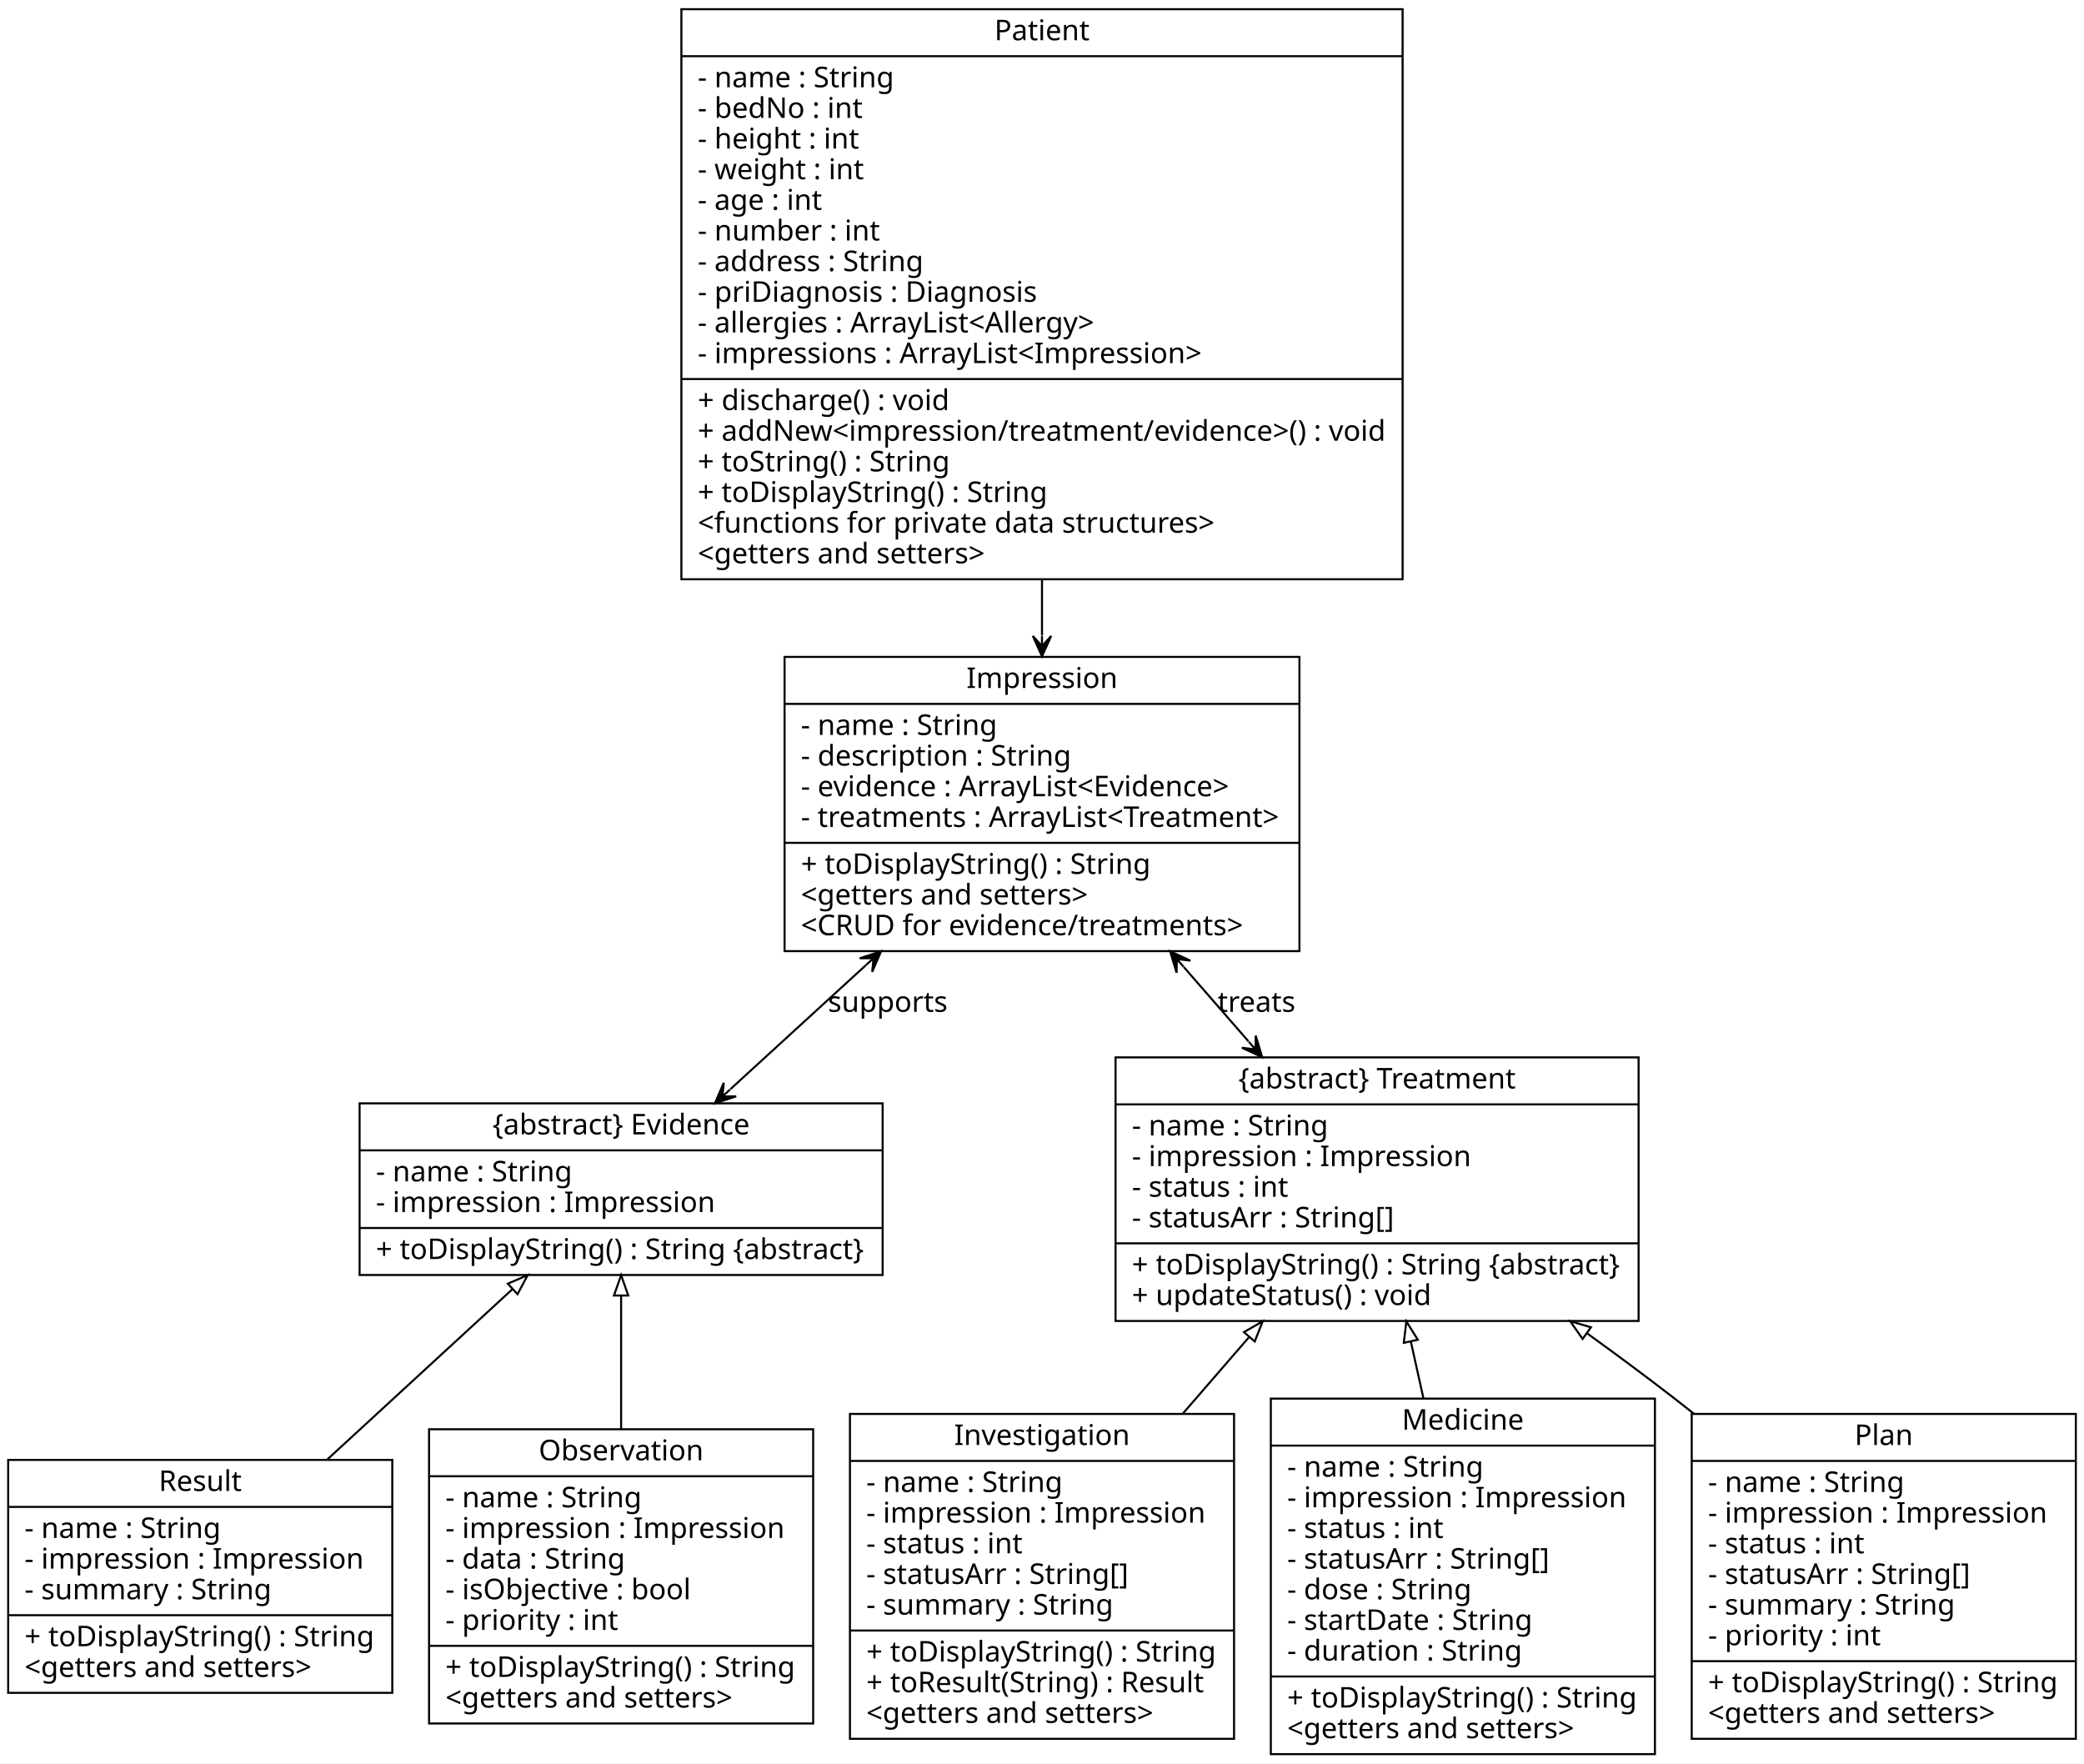
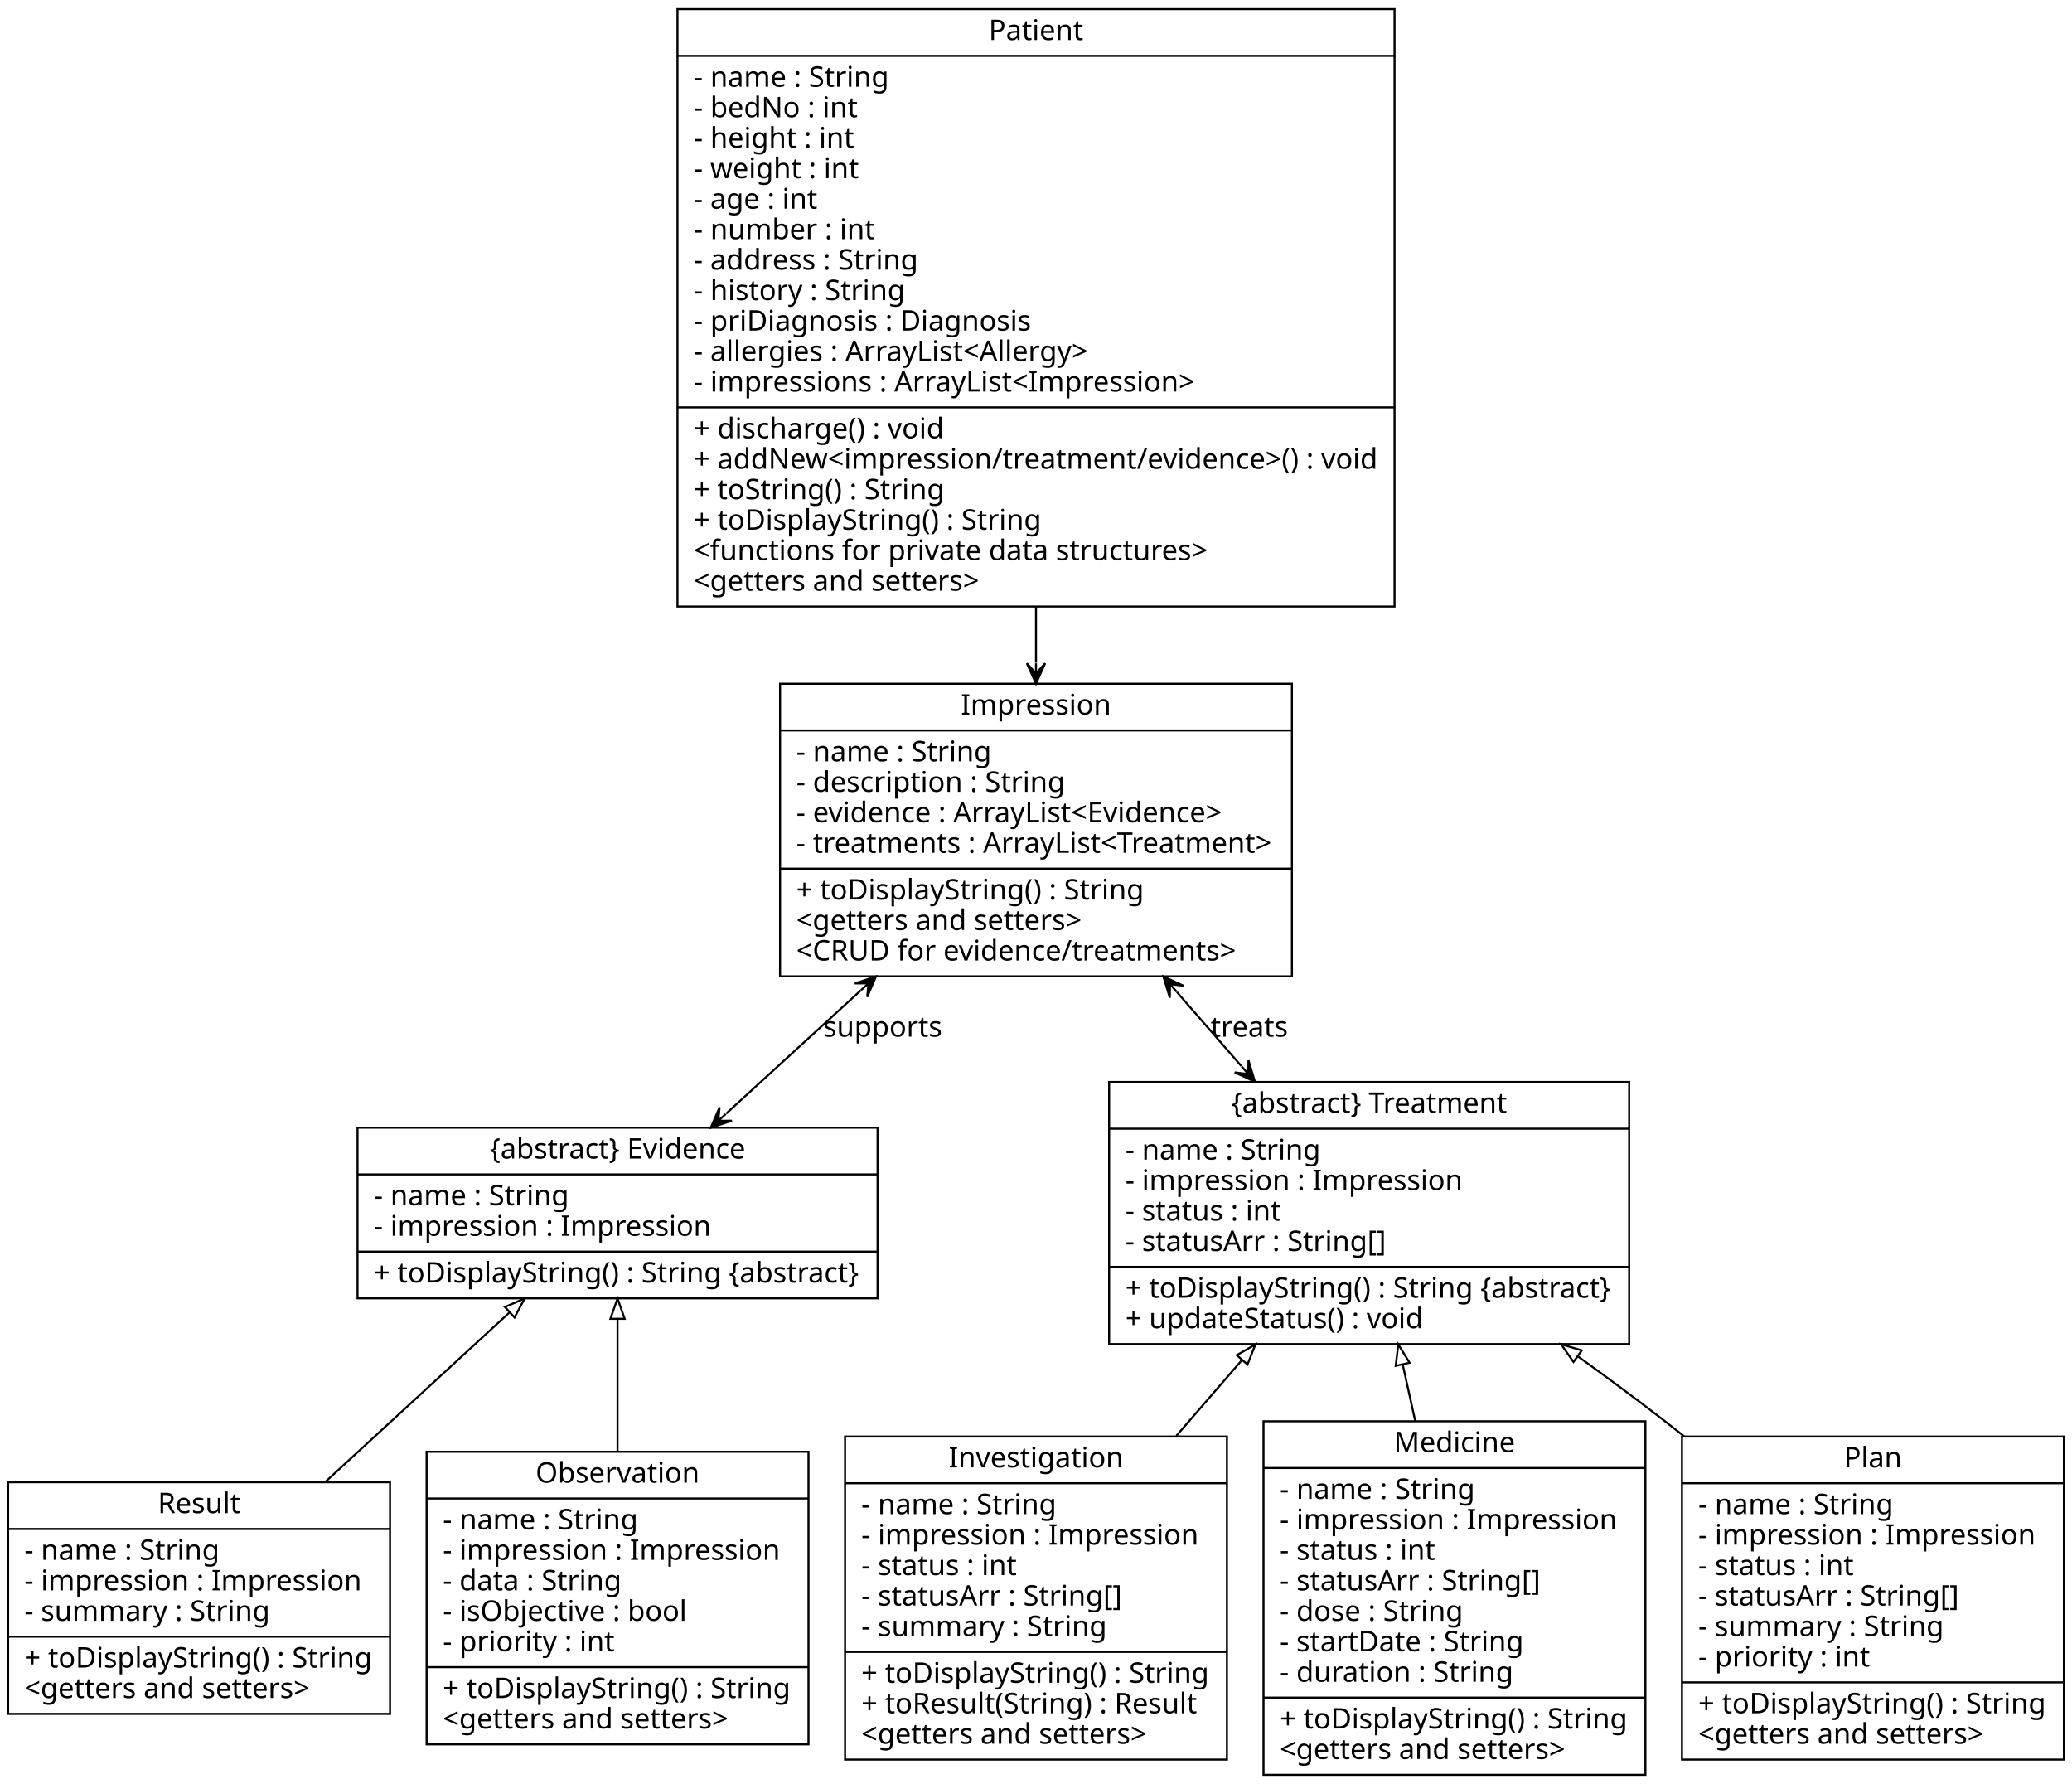
- <svg xmlns="http://www.w3.org/2000/svg" width="1020pt" height="863pt" viewBox="0.00 0.00 1020.00 863.00">
-   <g id="graph0" class="graph" transform="scale(1 1) rotate(0) translate(4 859)">
-     <polygon fill="#ffffff" stroke="transparent" points="-4,4 -4,-859 1016,-859 1016,4 -4,4" />
+ <svg xmlns="http://www.w3.org/2000/svg" width="1020pt" height="878pt" viewBox="0.00 0.00 1020.00 878.00">
+   <g id="graph0" class="graph" transform="scale(1 1) rotate(0) translate(4 874)">
+     <polygon fill="#ffffff" stroke="transparent" points="-4,4 -4,-874 1016,-874 1016,4 -4,4" />
    <g id="node1" class="node">
-       <polygon fill="none" stroke="#000000" points="329.5,-575.5 329.5,-854.5 682.5,-854.5 682.5,-575.5 329.5,-575.5" />
-       <text text-anchor="middle" x="506" y="-839.3" font-family="Times-Roman" font-size="14.00" fill="#000000">Patient</text>
-       <polyline fill="none" stroke="#000000" points="329.5,-831.5 682.5,-831.5 " />
-       <text text-anchor="start" x="337.5" y="-816.3" font-family="Times-Roman" font-size="14.00" fill="#000000">- name : String</text>
-       <text text-anchor="start" x="337.5" y="-801.3" font-family="Times-Roman" font-size="14.00" fill="#000000"> - bedNo : int</text>
-       <text text-anchor="start" x="337.5" y="-786.3" font-family="Times-Roman" font-size="14.00" fill="#000000"> - height : int</text>
-       <text text-anchor="start" x="337.5" y="-771.3" font-family="Times-Roman" font-size="14.00" fill="#000000"> - weight : int</text>
-       <text text-anchor="start" x="337.5" y="-756.3" font-family="Times-Roman" font-size="14.00" fill="#000000"> - age : int</text>
-       <text text-anchor="start" x="337.5" y="-741.3" font-family="Times-Roman" font-size="14.00" fill="#000000"> - number : int</text>
-       <text text-anchor="start" x="337.5" y="-726.3" font-family="Times-Roman" font-size="14.00" fill="#000000"> - address : String</text>
+       <polygon fill="none" stroke="#000000" points="329.5,-575.5 329.5,-869.5 682.5,-869.5 682.5,-575.5 329.5,-575.5" />
+       <text text-anchor="middle" x="506" y="-854.3" font-family="Times-Roman" font-size="14.00" fill="#000000">Patient</text>
+       <polyline fill="none" stroke="#000000" points="329.5,-846.5 682.5,-846.5 " />
+       <text text-anchor="start" x="337.5" y="-831.3" font-family="Times-Roman" font-size="14.00" fill="#000000">- name : String</text>
+       <text text-anchor="start" x="337.5" y="-816.3" font-family="Times-Roman" font-size="14.00" fill="#000000"> - bedNo : int</text>
+       <text text-anchor="start" x="337.5" y="-801.3" font-family="Times-Roman" font-size="14.00" fill="#000000"> - height : int</text>
+       <text text-anchor="start" x="337.5" y="-786.3" font-family="Times-Roman" font-size="14.00" fill="#000000"> - weight : int</text>
+       <text text-anchor="start" x="337.5" y="-771.3" font-family="Times-Roman" font-size="14.00" fill="#000000"> - age : int</text>
+       <text text-anchor="start" x="337.5" y="-756.3" font-family="Times-Roman" font-size="14.00" fill="#000000"> - number : int</text>
+       <text text-anchor="start" x="337.5" y="-741.3" font-family="Times-Roman" font-size="14.00" fill="#000000"> - address : String</text>
+       <text text-anchor="start" x="337.5" y="-726.3" font-family="Times-Roman" font-size="14.00" fill="#000000"> - history : String</text>
      <text text-anchor="start" x="337.5" y="-711.3" font-family="Times-Roman" font-size="14.00" fill="#000000"> - priDiagnosis : Diagnosis</text>
      <text text-anchor="start" x="337.5" y="-696.3" font-family="Times-Roman" font-size="14.00" fill="#000000"> - allergies : ArrayList&lt;Allergy&gt;</text>
      <text text-anchor="start" x="337.5" y="-681.3" font-family="Times-Roman" font-size="14.00" fill="#000000"> - impressions : ArrayList&lt;Impression&gt;</text>
      <polyline fill="none" stroke="#000000" points="329.5,-673.5 682.5,-673.5 " />
      <text text-anchor="start" x="337.5" y="-658.3" font-family="Times-Roman" font-size="14.00" fill="#000000">+ discharge() : void</text>
      <text text-anchor="start" x="337.5" y="-643.3" font-family="Times-Roman" font-size="14.00" fill="#000000"> + addNew&lt;impression/treatment/evidence&gt;() : void</text>
      <text text-anchor="start" x="337.5" y="-628.3" font-family="Times-Roman" font-size="14.00" fill="#000000"> + toString() : String</text>
      <text text-anchor="start" x="337.5" y="-613.3" font-family="Times-Roman" font-size="14.00" fill="#000000"> + toDisplayString() : String</text>
      <text text-anchor="start" x="337.5" y="-598.3" font-family="Times-Roman" font-size="14.00" fill="#000000"> &lt;functions for private data structures&gt;</text>
      <text text-anchor="start" x="337.5" y="-583.3" font-family="Times-Roman" font-size="14.00" fill="#000000"> &lt;getters and setters&gt;</text>
    </g>
    <g id="node2" class="node">
      <polygon fill="none" stroke="#000000" points="380,-393.5 380,-537.5 632,-537.5 632,-393.5 380,-393.5" />
      <text text-anchor="middle" x="506" y="-522.3" font-family="Times-Roman" font-size="14.00" fill="#000000">Impression</text>
      <polyline fill="none" stroke="#000000" points="380,-514.5 632,-514.5 " />
      <text text-anchor="start" x="388" y="-499.3" font-family="Times-Roman" font-size="14.00" fill="#000000">- name : String</text>
      <text text-anchor="start" x="388" y="-484.3" font-family="Times-Roman" font-size="14.00" fill="#000000"> - description : String</text>
      <text text-anchor="start" x="388" y="-469.3" font-family="Times-Roman" font-size="14.00" fill="#000000"> - evidence : ArrayList&lt;Evidence&gt;</text>
      <text text-anchor="start" x="388" y="-454.3" font-family="Times-Roman" font-size="14.00" fill="#000000"> - treatments : ArrayList&lt;Treatment&gt;</text>
      <polyline fill="none" stroke="#000000" points="380,-446.5 632,-446.5 " />
      <text text-anchor="start" x="388" y="-431.3" font-family="Times-Roman" font-size="14.00" fill="#000000">+ toDisplayString() : String</text>
      <text text-anchor="start" x="388" y="-416.3" font-family="Times-Roman" font-size="14.00" fill="#000000"> &lt;getters and setters&gt;</text>
      <text text-anchor="start" x="388" y="-401.3" font-family="Times-Roman" font-size="14.00" fill="#000000"> &lt;CRUD for evidence/treatments&gt;</text>
    </g>
    <g id="edge1" class="edge">
-       <path fill="none" stroke="#000000" d="M506,-575.297C506,-566.013 506,-556.842 506,-547.991" />
-       <polygon fill="#000000" stroke="#000000" points="506,-537.763 510.5,-547.763 506,-542.763 506,-547.763 506,-547.763 506,-547.763 506,-542.763 501.5,-547.763 506,-537.763 506,-537.763" />
+       <path fill="none" stroke="#000000" d="M506,-575.237C506,-565.886 506,-556.67 506,-547.794" />
+       <polygon fill="#000000" stroke="#000000" points="506,-537.543 510.5,-547.543 506,-542.543 506,-547.543 506,-547.543 506,-547.543 506,-542.543 501.5,-547.543 506,-537.543 506,-537.543" />
    </g>
    <g id="node3" class="node">
      <polygon fill="none" stroke="#000000" points="172,-235 172,-319 428,-319 428,-235 172,-235" />
      <text text-anchor="middle" x="300" y="-303.8" font-family="Times-Roman" font-size="14.00" fill="#000000">{abstract} Evidence</text>
      <polyline fill="none" stroke="#000000" points="172,-296 428,-296 " />
      <text text-anchor="start" x="180" y="-280.8" font-family="Times-Roman" font-size="14.00" fill="#000000">- name : String</text>
      <text text-anchor="start" x="180" y="-265.8" font-family="Times-Roman" font-size="14.00" fill="#000000"> - impression : Impression</text>
      <polyline fill="none" stroke="#000000" points="172,-258 428,-258 " />
      <text text-anchor="start" x="180" y="-242.8" font-family="Times-Roman" font-size="14.00" fill="#000000">+ toDisplayString() : String {abstract}</text>
    </g>
    <g id="edge2" class="edge">
      <path fill="none" stroke="#000000" d="M419.777,-386.602C397.294,-366.029 373.716,-344.454 353.483,-325.939" />
      <polygon fill="#000000" stroke="#000000" points="427.238,-393.429 416.823,-389.998 423.55,-390.054 419.861,-386.679 419.861,-386.679 419.861,-386.679 423.55,-390.054 422.899,-383.359 427.238,-393.429 427.238,-393.429" />
      <polygon fill="#000000" stroke="#000000" points="345.901,-319.002 356.316,-322.433 349.59,-322.377 353.279,-325.752 353.279,-325.752 353.279,-325.752 349.59,-322.377 350.241,-329.072 345.901,-319.002 345.901,-319.002" />
      <text text-anchor="middle" x="430.5" y="-363.8" font-family="Times-Roman" font-size="14.00" fill="#000000">supports</text>
    </g>
    <g id="node4" class="node">
      <polygon fill="none" stroke="#000000" points="542,-212.5 542,-341.5 798,-341.5 798,-212.5 542,-212.5" />
      <text text-anchor="middle" x="670" y="-326.3" font-family="Times-Roman" font-size="14.00" fill="#000000">{abstract} Treatment</text>
      <polyline fill="none" stroke="#000000" points="542,-318.5 798,-318.5 " />
      <text text-anchor="start" x="550" y="-303.3" font-family="Times-Roman" font-size="14.00" fill="#000000">- name : String</text>
      <text text-anchor="start" x="550" y="-288.3" font-family="Times-Roman" font-size="14.00" fill="#000000"> - impression : Impression</text>
      <text text-anchor="start" x="550" y="-273.3" font-family="Times-Roman" font-size="14.00" fill="#000000"> - status : int</text>
      <text text-anchor="start" x="550" y="-258.3" font-family="Times-Roman" font-size="14.00" fill="#000000"> - statusArr : String[]</text>
      <polyline fill="none" stroke="#000000" points="542,-250.5 798,-250.5 " />
      <text text-anchor="start" x="550" y="-235.3" font-family="Times-Roman" font-size="14.00" fill="#000000">+ toDisplayString() : String {abstract}</text>
      <text text-anchor="start" x="550" y="-220.3" font-family="Times-Roman" font-size="14.00" fill="#000000"> + updateStatus() : void</text>
    </g>
    <g id="edge3" class="edge">
      <path fill="none" stroke="#000000" d="M575.359,-385.779C585.872,-373.696 596.668,-361.287 607.034,-349.372" />
      <polygon fill="#000000" stroke="#000000" points="568.703,-393.429 571.872,-382.931 571.985,-389.657 575.267,-385.885 575.267,-385.885 575.267,-385.885 571.985,-389.657 578.662,-388.839 568.703,-393.429 568.703,-393.429" />
      <polygon fill="#000000" stroke="#000000" points="613.777,-341.622 610.609,-352.12 610.495,-345.394 607.214,-349.166 607.214,-349.166 607.214,-349.166 610.495,-345.394 603.819,-346.212 613.777,-341.622 613.777,-341.622" />
      <text text-anchor="middle" x="611" y="-363.8" font-family="Times-Roman" font-size="14.00" fill="#000000">treats</text>
    </g>
    <g id="node5" class="node">
      <polygon fill="none" stroke="#000000" points="0,-30.5 0,-144.5 188,-144.5 188,-30.5 0,-30.5" />
      <text text-anchor="middle" x="94" y="-129.3" font-family="Times-Roman" font-size="14.00" fill="#000000">Result</text>
      <polyline fill="none" stroke="#000000" points="0,-121.5 188,-121.5 " />
      <text text-anchor="start" x="8" y="-106.3" font-family="Times-Roman" font-size="14.00" fill="#000000">- name : String</text>
      <text text-anchor="start" x="8" y="-91.3" font-family="Times-Roman" font-size="14.00" fill="#000000"> - impression : Impression</text>
      <text text-anchor="start" x="8" y="-76.3" font-family="Times-Roman" font-size="14.00" fill="#000000"> - summary : String</text>
      <polyline fill="none" stroke="#000000" points="0,-68.5 188,-68.5 " />
      <text text-anchor="start" x="8" y="-53.3" font-family="Times-Roman" font-size="14.00" fill="#000000">+ toDisplayString() : String</text>
      <text text-anchor="start" x="8" y="-38.3" font-family="Times-Roman" font-size="14.00" fill="#000000"> &lt;getters and setters&gt;</text>
    </g>
    <g id="edge8" class="edge">
      <path fill="none" stroke="#000000" d="M246.639,-227.913C218.916,-202.41 184.886,-171.106 155.999,-144.533" />
      <polygon fill="none" stroke="#000000" points="244.553,-230.75 254.282,-234.944 249.292,-225.598 244.553,-230.75" />
    </g>
    <g id="node6" class="node">
      <polygon fill="none" stroke="#000000" points="206,-15.5 206,-159.5 394,-159.5 394,-15.5 206,-15.5" />
      <text text-anchor="middle" x="300" y="-144.3" font-family="Times-Roman" font-size="14.00" fill="#000000">Observation</text>
      <polyline fill="none" stroke="#000000" points="206,-136.5 394,-136.5 " />
      <text text-anchor="start" x="214" y="-121.3" font-family="Times-Roman" font-size="14.00" fill="#000000">- name : String</text>
      <text text-anchor="start" x="214" y="-106.3" font-family="Times-Roman" font-size="14.00" fill="#000000"> - impression : Impression</text>
      <text text-anchor="start" x="214" y="-91.3" font-family="Times-Roman" font-size="14.00" fill="#000000"> - data : String</text>
      <text text-anchor="start" x="214" y="-76.3" font-family="Times-Roman" font-size="14.00" fill="#000000"> - isObjective : bool</text>
      <text text-anchor="start" x="214" y="-61.3" font-family="Times-Roman" font-size="14.00" fill="#000000"> - priority : int</text>
      <polyline fill="none" stroke="#000000" points="206,-53.5 394,-53.5 " />
      <text text-anchor="start" x="214" y="-38.3" font-family="Times-Roman" font-size="14.00" fill="#000000">+ toDisplayString() : String</text>
      <text text-anchor="start" x="214" y="-23.3" font-family="Times-Roman" font-size="14.00" fill="#000000"> &lt;getters and setters&gt;</text>
    </g>
    <g id="edge7" class="edge">
      <path fill="none" stroke="#000000" d="M300,-224.741C300,-204.618 300,-181.271 300,-159.602" />
      <polygon fill="none" stroke="#000000" points="296.5,-224.944 300,-234.944 303.5,-224.944 296.5,-224.944" />
    </g>
    <g id="node7" class="node">
      <polygon fill="none" stroke="#000000" points="412,-8 412,-167 600,-167 600,-8 412,-8" />
      <text text-anchor="middle" x="506" y="-151.8" font-family="Times-Roman" font-size="14.00" fill="#000000">Investigation</text>
      <polyline fill="none" stroke="#000000" points="412,-144 600,-144 " />
      <text text-anchor="start" x="420" y="-128.8" font-family="Times-Roman" font-size="14.00" fill="#000000">- name : String</text>
      <text text-anchor="start" x="420" y="-113.8" font-family="Times-Roman" font-size="14.00" fill="#000000"> - impression : Impression</text>
      <text text-anchor="start" x="420" y="-98.8" font-family="Times-Roman" font-size="14.00" fill="#000000"> - status : int</text>
      <text text-anchor="start" x="420" y="-83.8" font-family="Times-Roman" font-size="14.00" fill="#000000"> - statusArr : String[]</text>
      <text text-anchor="start" x="420" y="-68.8" font-family="Times-Roman" font-size="14.00" fill="#000000"> - summary : String</text>
      <polyline fill="none" stroke="#000000" points="412,-61 600,-61 " />
      <text text-anchor="start" x="420" y="-45.8" font-family="Times-Roman" font-size="14.00" fill="#000000">+ toDisplayString() : String</text>
      <text text-anchor="start" x="420" y="-30.8" font-family="Times-Roman" font-size="14.00" fill="#000000"> + toResult(String) : Result</text>
      <text text-anchor="start" x="420" y="-15.8" font-family="Times-Roman" font-size="14.00" fill="#000000"> &lt;getters and setters&gt;</text>
    </g>
    <g id="edge4" class="edge">
      <path fill="none" stroke="#000000" d="M607.187,-204.42C596.68,-192.28 585.728,-179.625 575.074,-167.315" />
      <polygon fill="none" stroke="#000000" points="604.829,-207.044 614.019,-212.315 610.122,-202.463 604.829,-207.044" />
    </g>
    <g id="node8" class="node">
      <polygon fill="none" stroke="#000000" points="618,-.5 618,-174.5 806,-174.5 806,-.5 618,-.5" />
      <text text-anchor="middle" x="712" y="-159.3" font-family="Times-Roman" font-size="14.00" fill="#000000">Medicine</text>
      <polyline fill="none" stroke="#000000" points="618,-151.5 806,-151.5 " />
      <text text-anchor="start" x="626" y="-136.3" font-family="Times-Roman" font-size="14.00" fill="#000000">- name : String</text>
      <text text-anchor="start" x="626" y="-121.3" font-family="Times-Roman" font-size="14.00" fill="#000000"> - impression : Impression</text>
      <text text-anchor="start" x="626" y="-106.3" font-family="Times-Roman" font-size="14.00" fill="#000000"> - status : int</text>
      <text text-anchor="start" x="626" y="-91.3" font-family="Times-Roman" font-size="14.00" fill="#000000"> - statusArr : String[]</text>
      <text text-anchor="start" x="626" y="-76.3" font-family="Times-Roman" font-size="14.00" fill="#000000"> - dose : String</text>
      <text text-anchor="start" x="626" y="-61.3" font-family="Times-Roman" font-size="14.00" fill="#000000"> - startDate : String</text>
      <text text-anchor="start" x="626" y="-46.3" font-family="Times-Roman" font-size="14.00" fill="#000000"> - duration : String</text>
      <polyline fill="none" stroke="#000000" points="618,-38.5 806,-38.5 " />
      <text text-anchor="start" x="626" y="-23.3" font-family="Times-Roman" font-size="14.00" fill="#000000">+ toDisplayString() : String</text>
      <text text-anchor="start" x="626" y="-8.3" font-family="Times-Roman" font-size="14.00" fill="#000000"> &lt;getters and setters&gt;</text>
    </g>
    <g id="edge6" class="edge">
      <path fill="none" stroke="#000000" d="M686.507,-202.522C688.532,-193.387 690.615,-183.987 692.677,-174.685" />
      <polygon fill="none" stroke="#000000" points="683.083,-201.794 684.337,-212.315 689.918,-203.309 683.083,-201.794" />
    </g>
    <g id="node9" class="node">
      <polygon fill="none" stroke="#000000" points="824,-8 824,-167 1012,-167 1012,-8 824,-8" />
      <text text-anchor="middle" x="918" y="-151.8" font-family="Times-Roman" font-size="14.00" fill="#000000">Plan</text>
      <polyline fill="none" stroke="#000000" points="824,-144 1012,-144 " />
      <text text-anchor="start" x="832" y="-128.8" font-family="Times-Roman" font-size="14.00" fill="#000000">- name : String</text>
      <text text-anchor="start" x="832" y="-113.8" font-family="Times-Roman" font-size="14.00" fill="#000000"> - impression : Impression</text>
      <text text-anchor="start" x="832" y="-98.8" font-family="Times-Roman" font-size="14.00" fill="#000000"> - status : int</text>
      <text text-anchor="start" x="832" y="-83.8" font-family="Times-Roman" font-size="14.00" fill="#000000"> - statusArr : String[]</text>
      <text text-anchor="start" x="832" y="-68.8" font-family="Times-Roman" font-size="14.00" fill="#000000"> - summary : String</text>
      <text text-anchor="start" x="832" y="-53.8" font-family="Times-Roman" font-size="14.00" fill="#000000"> - priority : int</text>
      <polyline fill="none" stroke="#000000" points="824,-46 1012,-46 " />
      <text text-anchor="start" x="832" y="-30.8" font-family="Times-Roman" font-size="14.00" fill="#000000">+ toDisplayString() : String</text>
      <text text-anchor="start" x="832" y="-15.8" font-family="Times-Roman" font-size="14.00" fill="#000000"> &lt;getters and setters&gt;</text>
    </g>
    <g id="edge5" class="edge">
      <path fill="none" stroke="#000000" d="M772.905,-206.358C787.195,-196.044 801.571,-185.393 815,-175 818.34,-172.415 821.72,-169.761 825.117,-167.061" />
      <polygon fill="none" stroke="#000000" points="770.59,-203.712 764.509,-212.388 774.673,-209.398 770.59,-203.712" />
    </g>
  </g>
</svg>
